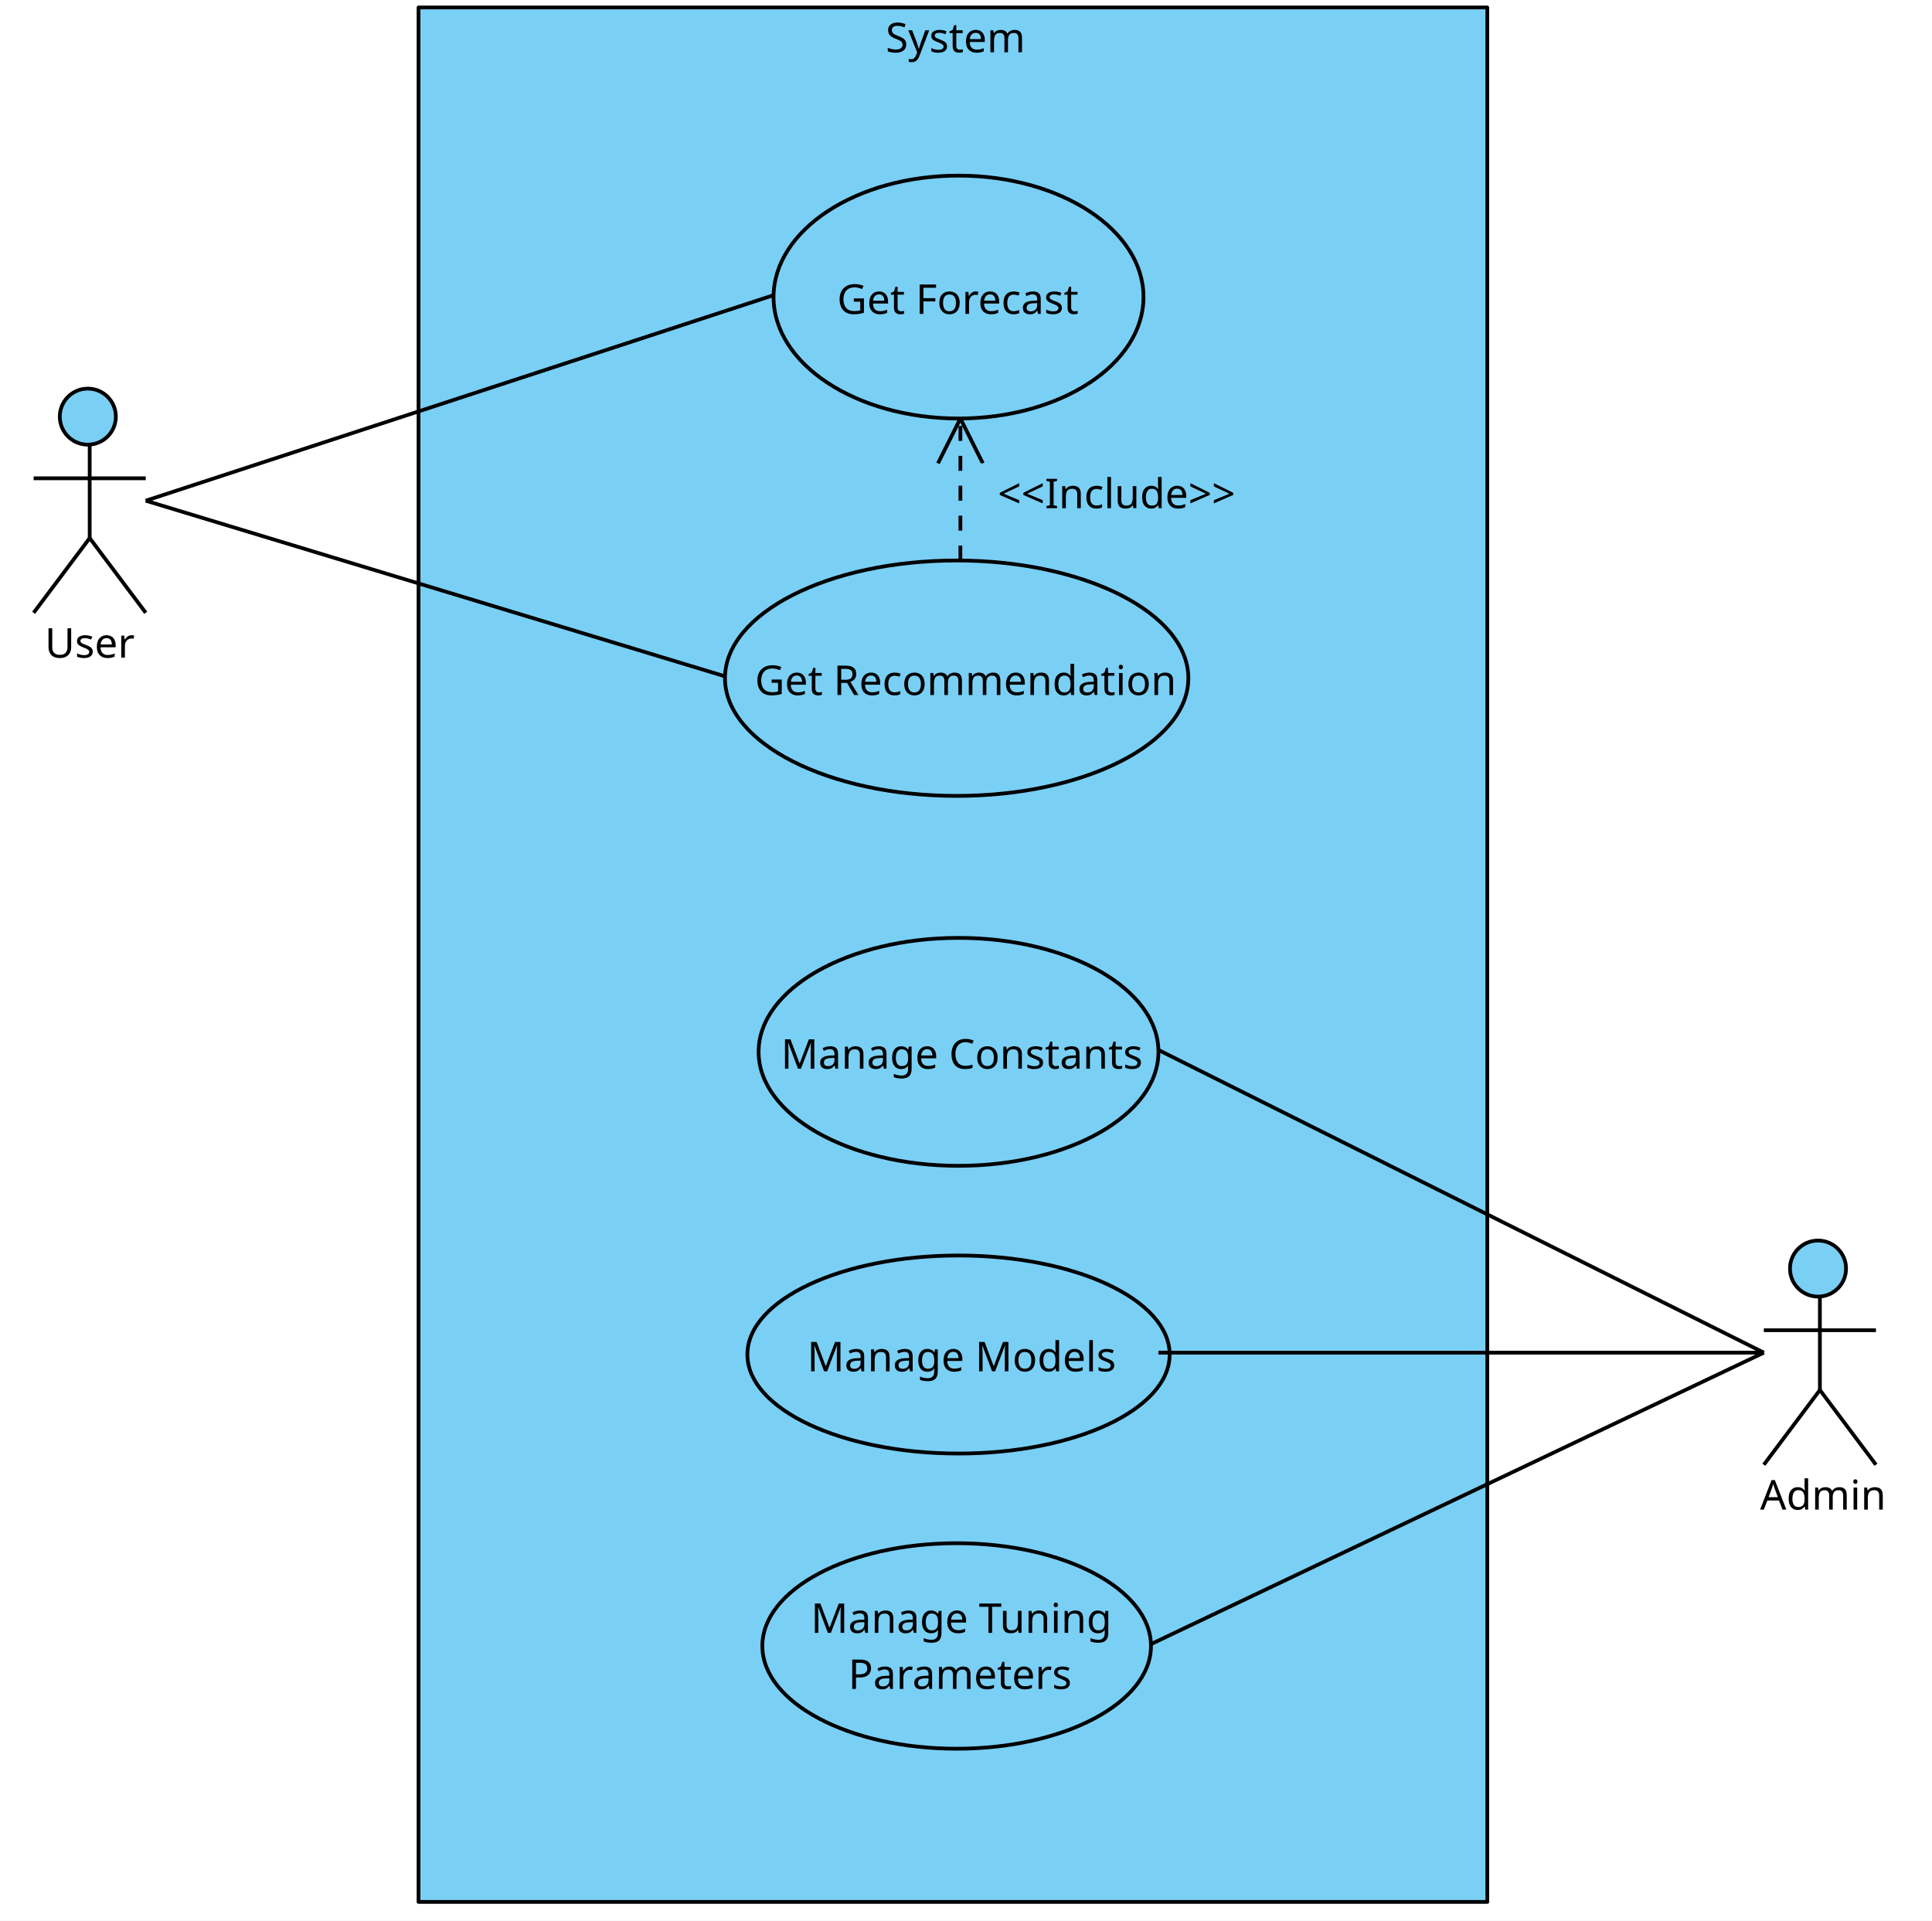
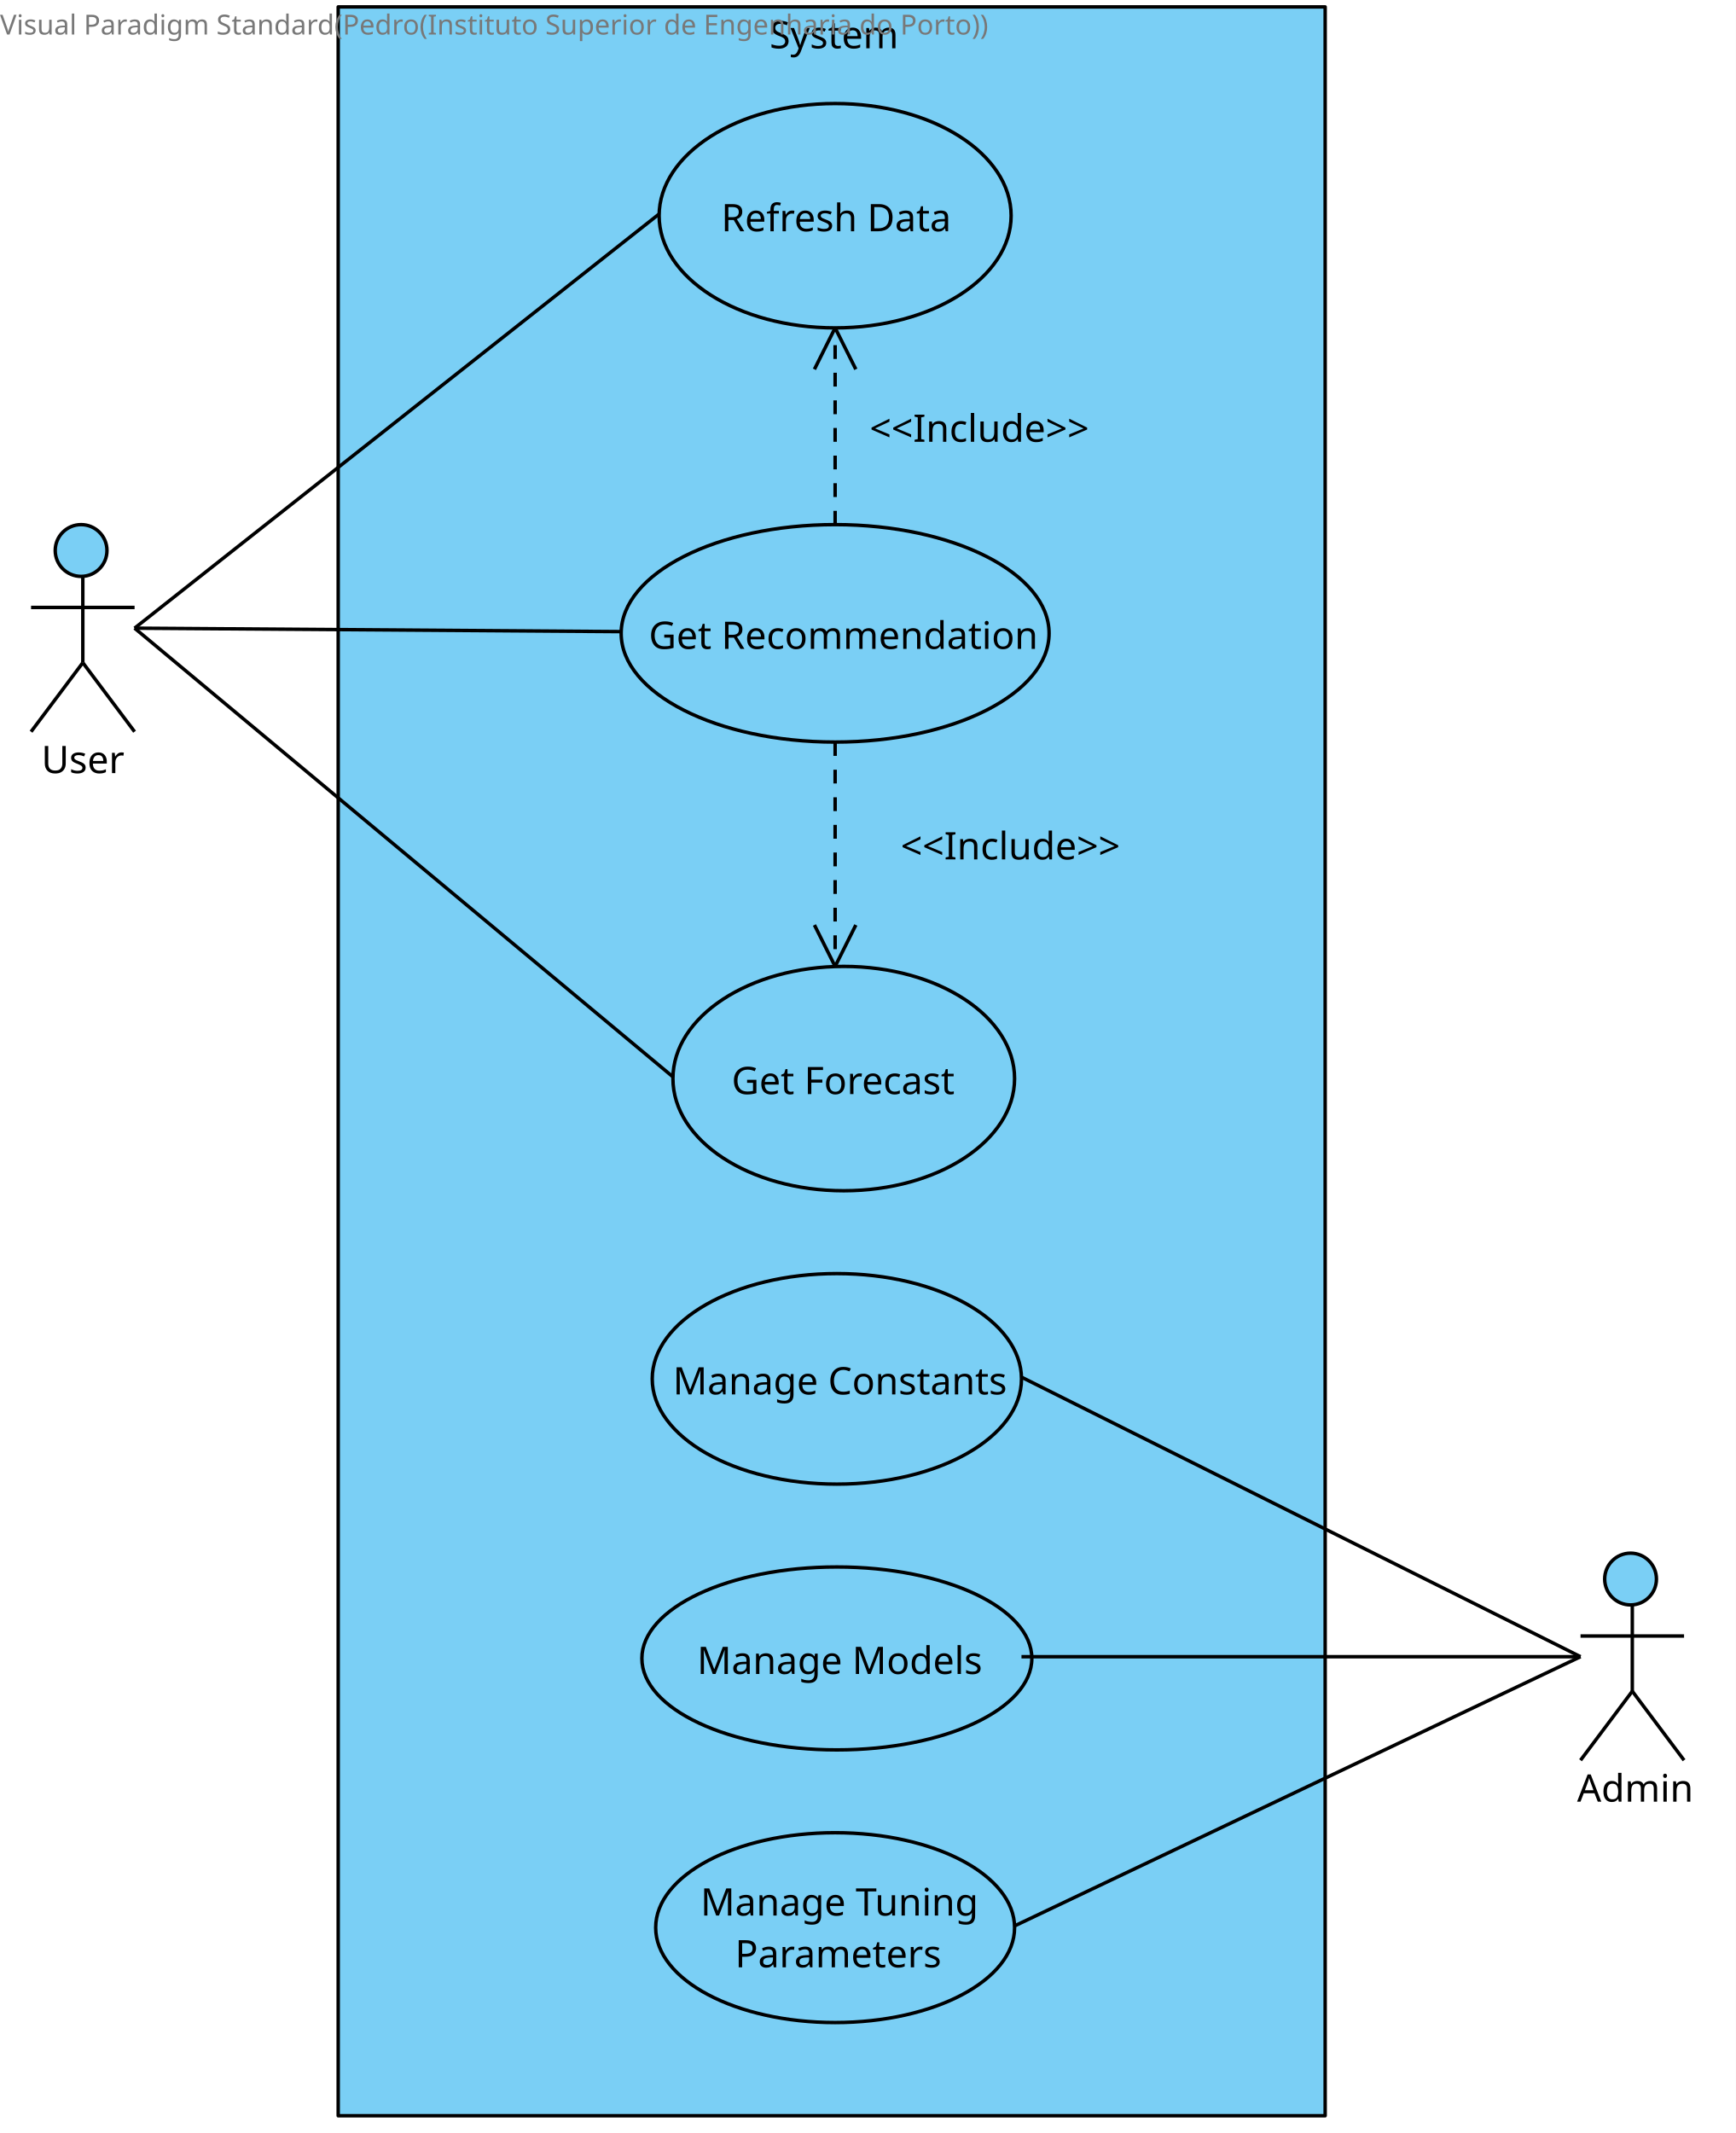
- <svg xmlns="http://www.w3.org/2000/svg" fill-opacity="0" color-rendering="auto" color-interpolation="auto" text-rendering="auto" stroke="rgb(0,0,0)" stroke-linecap="square" width="517" stroke-miterlimit="10" shape-rendering="auto" stroke-opacity="0" fill="rgb(0,0,0)" stroke-dasharray="none" font-weight="normal" stroke-width="1" height="514" font-family="'Dialog'" font-style="normal" stroke-linejoin="miter" font-size="12px" stroke-dashoffset="0" image-rendering="auto">
+ <svg xmlns="http://www.w3.org/2000/svg" fill-opacity="0" color-rendering="auto" color-interpolation="auto" text-rendering="auto" stroke="rgb(0,0,0)" stroke-linecap="square" width="503" stroke-miterlimit="10" shape-rendering="auto" stroke-opacity="0" fill="rgb(0,0,0)" stroke-dasharray="none" font-weight="normal" stroke-width="1" height="618" font-family="'Dialog'" font-style="normal" stroke-linejoin="miter" font-size="12px" stroke-dashoffset="0" image-rendering="auto">
  <defs id="genericDefs" />
  <g>
    <defs id="defs1">
      <clipPath clipPathUnits="userSpaceOnUse" id="clipPath1">
        <path d="M-7 -7 L41 -7 L41 71 L-7 71 L-7 -7 Z" />
      </clipPath>
      <clipPath clipPathUnits="userSpaceOnUse" id="clipPath2">
-         <path d="M-7 -7 L298 -7 L298 519 L-7 519 L-7 -7 Z" />
+         <path d="M-7 -7 L298 -7 L298 623 L-7 623 L-7 -7 Z" />
      </clipPath>
      <clipPath clipPathUnits="userSpaceOnUse" id="clipPath3">
-         <path d="M0 0 L0 508 L287 508 L287 0 Z" />
+         <path d="M0 0 L0 612 L287 612 L287 0 Z" />
      </clipPath>
      <clipPath clipPathUnits="userSpaceOnUse" id="clipPath4">
        <path d="M-7 -7 L110 -7 L110 76 L-7 76 L-7 -7 Z" />
      </clipPath>
      <clipPath clipPathUnits="userSpaceOnUse" id="clipPath5">
        <path d="M0 0 L0 65 L99 65 L99 0 Z" />
      </clipPath>
      <clipPath clipPathUnits="userSpaceOnUse" id="clipPath6">
        <path d="M-7 -7 L135 -7 L135 74 L-7 74 L-7 -7 Z" />
      </clipPath>
      <clipPath clipPathUnits="userSpaceOnUse" id="clipPath7">
        <path d="M0 0 L0 63 L124 63 L124 0 Z" />
      </clipPath>
      <clipPath clipPathUnits="userSpaceOnUse" id="clipPath8">
        <path d="M-7 -7 L124 -7 L124 64 L-7 64 L-7 -7 Z" />
      </clipPath>
      <clipPath clipPathUnits="userSpaceOnUse" id="clipPath9">
        <path d="M0 0 L0 53 L113 53 L113 0 Z" />
      </clipPath>
      <clipPath clipPathUnits="userSpaceOnUse" id="clipPath10">
        <path d="M-7 -7 L118 -7 L118 72 L-7 72 L-7 -7 Z" />
      </clipPath>
      <clipPath clipPathUnits="userSpaceOnUse" id="clipPath11">
        <path d="M0 0 L0 61 L107 61 L107 0 Z" />
      </clipPath>
      <clipPath clipPathUnits="userSpaceOnUse" id="clipPath12">
        <path d="M-7 -7 L115 -7 L115 66 L-7 66 L-7 -7 Z" />
      </clipPath>
      <clipPath clipPathUnits="userSpaceOnUse" id="clipPath13">
        <path d="M0 0 L0 55 L104 55 L104 0 Z" />
      </clipPath>
      <clipPath clipPathUnits="userSpaceOnUse" id="clipPath14">
+         <path d="M-7 -7 L113 -7 L113 76 L-7 76 L-7 -7 Z" />
+       </clipPath>
+       <clipPath clipPathUnits="userSpaceOnUse" id="clipPath15">
+         <path d="M0 0 L0 65 L102 65 L102 0 Z" />
+       </clipPath>
+       <clipPath clipPathUnits="userSpaceOnUse" id="clipPath16">
        <path d="M-44 -15 L88 -15 L88 30 L-44 30 L-44 -15 Z" />
      </clipPath>
-       <clipPath clipPathUnits="userSpaceOnUse" id="clipPath15">
+       <clipPath clipPathUnits="userSpaceOnUse" id="clipPath17">
        <path d="M-52 -15 L104 -15 L104 30 L-52 30 L-52 -15 Z" />
      </clipPath>
-       <clipPath clipPathUnits="userSpaceOnUse" id="clipPath16">
+       <clipPath clipPathUnits="userSpaceOnUse" id="clipPath18">
        <path d="M0 0 L266 0 L266 104 L0 104 L0 0 Z" />
      </clipPath>
-       <clipPath clipPathUnits="userSpaceOnUse" id="clipPath17">
+       <clipPath clipPathUnits="userSpaceOnUse" id="clipPath19">
        <path d="M253 80 L253 95 L201 95 L201 80 ZM0 0 L0 104 L266 104 L266 0 Z" />
      </clipPath>
-       <clipPath clipPathUnits="userSpaceOnUse" id="clipPath18">
+       <clipPath clipPathUnits="userSpaceOnUse" id="clipPath20">
        <path d="M0 0 L266 0 L266 185 L0 185 L0 0 Z" />
      </clipPath>
-       <clipPath clipPathUnits="userSpaceOnUse" id="clipPath19">
+       <clipPath clipPathUnits="userSpaceOnUse" id="clipPath21">
        <path d="M253 161 L253 176 L201 176 L201 161 ZM0 0 L0 185 L266 185 L266 0 Z" />
      </clipPath>
-       <clipPath clipPathUnits="userSpaceOnUse" id="clipPath20">
+       <clipPath clipPathUnits="userSpaceOnUse" id="clipPath22">
        <path d="M0 0 L268 0 L268 182 L0 182 L0 0 Z" />
      </clipPath>
-       <clipPath clipPathUnits="userSpaceOnUse" id="clipPath21">
+       <clipPath clipPathUnits="userSpaceOnUse" id="clipPath23">
        <path d="M255 80 L255 95 L203 95 L203 80 ZM0 0 L0 182 L268 182 L268 0 Z" />
      </clipPath>
-       <clipPath clipPathUnits="userSpaceOnUse" id="clipPath22">
-         <path d="M0 0 L272 0 L272 159 L0 159 L0 0 Z" />
-       </clipPath>
-       <clipPath clipPathUnits="userSpaceOnUse" id="clipPath23">
-         <path d="M57 135 L57 150 L13 150 L13 135 ZM0 0 L0 159 L272 159 L272 110 L269 110 L269 95 L272 95 L272 0 Z" />
-       </clipPath>
      <clipPath clipPathUnits="userSpaceOnUse" id="clipPath24">
-         <path d="M0 0 L259 0 L259 151 L0 151 L0 0 Z" />
+         <path d="M0 0 L260 0 L260 234 L0 234 L0 0 Z" />
      </clipPath>
      <clipPath clipPathUnits="userSpaceOnUse" id="clipPath25">
-         <path d="M57 80 L57 95 L13 95 L13 80 ZM0 0 L0 151 L259 151 L259 0 Z" />
+         <path d="M57 80 L57 95 L13 95 L13 80 ZM0 0 L0 234 L260 234 L260 0 Z" />
      </clipPath>
      <clipPath clipPathUnits="userSpaceOnUse" id="clipPath26">
-         <path d="M0 0 L104 0 L104 142 L0 142 L0 0 Z" />
+         <path d="M0 0 L245 0 L245 105 L0 105 L0 0 Z" />
      </clipPath>
      <clipPath clipPathUnits="userSpaceOnUse" id="clipPath27">
-         <path d="M0 0 L0 142 L104 142 L104 77 L51 77 L51 62 L104 62 L104 0 Z" />
+         <path d="M57 80 L57 95 L13 95 L13 80 ZM0 0 L0 105 L245 105 L245 0 Z" />
      </clipPath>
      <clipPath clipPathUnits="userSpaceOnUse" id="clipPath28">
+         <path d="M0 0 L104 0 L104 169 L0 169 L0 0 Z" />
+       </clipPath>
+       <clipPath clipPathUnits="userSpaceOnUse" id="clipPath29">
+         <path d="M0 0 L0 169 L104 169 L104 87 L60 87 L60 72 L104 72 L104 0 Z" />
+       </clipPath>
+       <clipPath clipPathUnits="userSpaceOnUse" id="clipPath30">
+         <path d="M0 0 L256 0 L256 224 L0 224 L0 0 Z" />
+       </clipPath>
+       <clipPath clipPathUnits="userSpaceOnUse" id="clipPath31">
+         <path d="M57 200 L57 215 L13 215 L13 200 ZM0 0 L0 224 L256 224 L256 119 L254 119 L254 104 L256 104 L256 0 Z" />
+       </clipPath>
+       <clipPath clipPathUnits="userSpaceOnUse" id="clipPath32">
+         <path d="M0 0 L104 0 L104 161 L0 161 L0 0 Z" />
+       </clipPath>
+       <clipPath clipPathUnits="userSpaceOnUse" id="clipPath33">
+         <path d="M0 0 L0 161 L104 161 L104 86 L51 86 L51 71 L104 71 L104 0 Z" />
+       </clipPath>
+       <clipPath clipPathUnits="userSpaceOnUse" id="clipPath34">
        <path d="M-82 -15 L164 -15 L164 30 L-82 30 L-82 -15 Z" />
      </clipPath>
-       <clipPath clipPathUnits="userSpaceOnUse" id="clipPath29">
-         <path d="M-22 -8 L44 -8 L44 16 L-22 16 L-22 -8 Z" />
-       </clipPath>
-       <clipPath clipPathUnits="userSpaceOnUse" id="clipPath30">
-         <path d="M-22 -10 L44 -10 L44 20 L-22 20 L-22 -10 Z" />
+       <clipPath clipPathUnits="userSpaceOnUse" id="clipPath35">
+         <path d="M-22 -4 L44 -4 L44 8 L-22 8 L-22 -4 Z" />
+       </clipPath>
+       <clipPath clipPathUnits="userSpaceOnUse" id="clipPath36">
+         <path d="M-18 -16 L36 -16 L36 32 L-18 32 L-18 -16 Z" />
      </clipPath>
    </defs>
    <g fill="white" text-rendering="geometricPrecision" fill-opacity="1" stroke-opacity="1" stroke="white">
-       <rect x="0" width="517" height="514" y="0" stroke="none" />
-     </g>
-     <g font-size="11px" transform="translate(9,104)" fill-opacity="1" fill="rgb(122,207,245)" text-rendering="geometricPrecision" image-rendering="optimizeQuality" font-family="sans-serif" stroke="rgb(122,207,245)" stroke-opacity="1">
+       <rect x="0" width="503" height="618" y="0" stroke="none" />
+     </g>
+     <g font-size="11px" transform="translate(9,152)" fill-opacity="1" fill="rgb(122,207,245)" text-rendering="geometricPrecision" image-rendering="optimizeQuality" font-family="sans-serif" stroke="rgb(122,207,245)" stroke-opacity="1">
      <circle r="7.5" clip-path="url(#clipPath1)" cx="14.5" cy="7.5" stroke="none" />
    </g>
-     <g stroke-linecap="butt" font-size="11px" transform="translate(9,104)" fill-opacity="1" fill="black" text-rendering="geometricPrecision" image-rendering="optimizeQuality" font-family="sans-serif" stroke-linejoin="round" stroke="black" stroke-opacity="1" stroke-miterlimit="0">
+     <g stroke-linecap="butt" font-size="11px" transform="translate(9,152)" fill-opacity="1" fill="black" text-rendering="geometricPrecision" image-rendering="optimizeQuality" font-family="sans-serif" stroke-linejoin="round" stroke="black" stroke-opacity="1" stroke-miterlimit="0">
      <circle fill="none" r="7.5" clip-path="url(#clipPath1)" cx="14.5" cy="7.5" />
      <line y2="40" fill="none" x1="15" clip-path="url(#clipPath1)" x2="15" y1="15" />
      <line y2="24" fill="none" x1="0" clip-path="url(#clipPath1)" x2="30" y1="24" />
      <line y2="60" fill="none" x1="15" clip-path="url(#clipPath1)" x2="0" y1="40" />
      <line y2="60" fill="none" x1="15" clip-path="url(#clipPath1)" x2="30" y1="40" />
    </g>
-     <g font-size="11px" transform="translate(472,332)" fill-opacity="1" fill="rgb(122,207,245)" text-rendering="geometricPrecision" image-rendering="optimizeQuality" font-family="sans-serif" stroke="rgb(122,207,245)" stroke-opacity="1">
+     <g font-size="11px" transform="translate(458,450)" fill-opacity="1" fill="rgb(122,207,245)" text-rendering="geometricPrecision" image-rendering="optimizeQuality" font-family="sans-serif" stroke="rgb(122,207,245)" stroke-opacity="1">
      <circle r="7.5" clip-path="url(#clipPath1)" cx="14.5" cy="7.5" stroke="none" />
    </g>
-     <g stroke-linecap="butt" font-size="11px" transform="translate(472,332)" fill-opacity="1" fill="black" text-rendering="geometricPrecision" image-rendering="optimizeQuality" font-family="sans-serif" stroke-linejoin="round" stroke="black" stroke-opacity="1" stroke-miterlimit="0">
+     <g stroke-linecap="butt" font-size="11px" transform="translate(458,450)" fill-opacity="1" fill="black" text-rendering="geometricPrecision" image-rendering="optimizeQuality" font-family="sans-serif" stroke-linejoin="round" stroke="black" stroke-opacity="1" stroke-miterlimit="0">
      <circle fill="none" r="7.5" clip-path="url(#clipPath1)" cx="14.5" cy="7.5" />
      <line y2="40" fill="none" x1="15" clip-path="url(#clipPath1)" x2="15" y1="15" />
      <line y2="24" fill="none" x1="0" clip-path="url(#clipPath1)" x2="30" y1="24" />
      <line y2="60" fill="none" x1="15" clip-path="url(#clipPath1)" x2="0" y1="40" />
      <line y2="60" fill="none" x1="15" clip-path="url(#clipPath1)" x2="30" y1="40" />
    </g>
-     <g font-size="11px" transform="translate(112,2)" fill-opacity="1" fill="rgb(122,207,245)" text-rendering="geometricPrecision" image-rendering="optimizeQuality" font-family="sans-serif" stroke="rgb(122,207,245)" stroke-opacity="1">
-       <rect x="0" width="286" height="507" y="0" clip-path="url(#clipPath2)" stroke="none" />
-     </g>
-     <g stroke-linecap="butt" font-size="11px" transform="translate(112,2)" fill-opacity="1" fill="black" text-rendering="geometricPrecision" image-rendering="optimizeQuality" font-family="sans-serif" stroke-linejoin="round" stroke="black" stroke-opacity="1" stroke-miterlimit="0">
-       <rect fill="none" x="0" width="286" height="507" y="0" clip-path="url(#clipPath2)" />
-     </g>
-     <g font-size="11px" transform="translate(112,2)" fill-opacity="1" fill="black" text-rendering="geometricPrecision" image-rendering="optimizeQuality" font-family="sans-serif" stroke="black" stroke-opacity="1">
+     <g font-size="11px" transform="translate(98,2)" fill-opacity="1" fill="rgb(122,207,245)" text-rendering="geometricPrecision" image-rendering="optimizeQuality" font-family="sans-serif" stroke="rgb(122,207,245)" stroke-opacity="1">
+       <rect x="0" width="286" height="611" y="0" clip-path="url(#clipPath2)" stroke="none" />
+     </g>
+     <g stroke-linecap="butt" font-size="11px" transform="translate(98,2)" fill-opacity="1" fill="black" text-rendering="geometricPrecision" image-rendering="optimizeQuality" font-family="sans-serif" stroke-linejoin="round" stroke="black" stroke-opacity="1" stroke-miterlimit="0">
+       <rect fill="none" x="0" width="286" height="611" y="0" clip-path="url(#clipPath2)" />
+     </g>
+     <g font-size="11px" transform="translate(98,2)" fill-opacity="1" fill="black" text-rendering="geometricPrecision" image-rendering="optimizeQuality" font-family="sans-serif" stroke="black" stroke-opacity="1">
      <text x="125" xml:space="preserve" y="12" clip-path="url(#clipPath3)" stroke="none">System</text>
    </g>
-     <g font-size="11px" transform="translate(207,47)" fill-opacity="1" fill="rgb(122,207,245)" text-rendering="geometricPrecision" image-rendering="optimizeQuality" font-family="sans-serif" stroke="rgb(122,207,245)" stroke-opacity="1">
+     <g font-size="11px" transform="translate(195,280)" fill-opacity="1" fill="rgb(122,207,245)" text-rendering="geometricPrecision" image-rendering="optimizeQuality" font-family="sans-serif" stroke="rgb(122,207,245)" stroke-opacity="1">
      <ellipse rx="49.5" ry="32.5" clip-path="url(#clipPath4)" cx="49.5" cy="32.5" stroke="none" />
    </g>
-     <g stroke-linecap="butt" font-size="11px" transform="translate(207,47)" fill-opacity="1" fill="black" text-rendering="geometricPrecision" image-rendering="optimizeQuality" font-family="sans-serif" stroke-linejoin="round" stroke="black" stroke-opacity="1" stroke-miterlimit="0">
+     <g stroke-linecap="butt" font-size="11px" transform="translate(195,280)" fill-opacity="1" fill="black" text-rendering="geometricPrecision" image-rendering="optimizeQuality" font-family="sans-serif" stroke-linejoin="round" stroke="black" stroke-opacity="1" stroke-miterlimit="0">
      <ellipse rx="49.5" fill="none" ry="32.5" clip-path="url(#clipPath4)" cx="49.5" cy="32.5" />
    </g>
-     <g font-size="11px" transform="translate(207,47)" fill-opacity="1" fill="black" text-rendering="geometricPrecision" image-rendering="optimizeQuality" font-family="sans-serif" stroke="black" stroke-opacity="1">
+     <g font-size="11px" transform="translate(195,280)" fill-opacity="1" fill="black" text-rendering="geometricPrecision" image-rendering="optimizeQuality" font-family="sans-serif" stroke="black" stroke-opacity="1">
      <text x="17" xml:space="preserve" y="37" clip-path="url(#clipPath5)" stroke="none">Get Forecast</text>
    </g>
-     <g font-size="11px" transform="translate(194,150)" fill-opacity="1" fill="rgb(122,207,245)" text-rendering="geometricPrecision" image-rendering="optimizeQuality" font-family="sans-serif" stroke="rgb(122,207,245)" stroke-opacity="1">
+     <g font-size="11px" transform="translate(180,152)" fill-opacity="1" fill="rgb(122,207,245)" text-rendering="geometricPrecision" image-rendering="optimizeQuality" font-family="sans-serif" stroke="rgb(122,207,245)" stroke-opacity="1">
      <ellipse rx="62" ry="31.5" clip-path="url(#clipPath6)" cx="62" cy="31.5" stroke="none" />
    </g>
-     <g stroke-linecap="butt" font-size="11px" transform="translate(194,150)" fill-opacity="1" fill="black" text-rendering="geometricPrecision" image-rendering="optimizeQuality" font-family="sans-serif" stroke-linejoin="round" stroke="black" stroke-opacity="1" stroke-miterlimit="0">
+     <g stroke-linecap="butt" font-size="11px" transform="translate(180,152)" fill-opacity="1" fill="black" text-rendering="geometricPrecision" image-rendering="optimizeQuality" font-family="sans-serif" stroke-linejoin="round" stroke="black" stroke-opacity="1" stroke-miterlimit="0">
      <ellipse rx="62" fill="none" ry="31.5" clip-path="url(#clipPath6)" cx="62" cy="31.5" />
    </g>
-     <g font-size="11px" transform="translate(194,150)" fill-opacity="1" fill="black" text-rendering="geometricPrecision" image-rendering="optimizeQuality" font-family="sans-serif" stroke="black" stroke-opacity="1">
+     <g font-size="11px" transform="translate(180,152)" fill-opacity="1" fill="black" text-rendering="geometricPrecision" image-rendering="optimizeQuality" font-family="sans-serif" stroke="black" stroke-opacity="1">
      <text x="8" xml:space="preserve" y="36" clip-path="url(#clipPath7)" stroke="none">Get Recommendation</text>
    </g>
-     <g font-size="11px" transform="translate(200,336)" fill-opacity="1" fill="rgb(122,207,245)" text-rendering="geometricPrecision" image-rendering="optimizeQuality" font-family="sans-serif" stroke="rgb(122,207,245)" stroke-opacity="1">
+     <g font-size="11px" transform="translate(186,454)" fill-opacity="1" fill="rgb(122,207,245)" text-rendering="geometricPrecision" image-rendering="optimizeQuality" font-family="sans-serif" stroke="rgb(122,207,245)" stroke-opacity="1">
      <ellipse rx="56.5" ry="26.5" clip-path="url(#clipPath8)" cx="56.5" cy="26.5" stroke="none" />
    </g>
-     <g stroke-linecap="butt" font-size="11px" transform="translate(200,336)" fill-opacity="1" fill="black" text-rendering="geometricPrecision" image-rendering="optimizeQuality" font-family="sans-serif" stroke-linejoin="round" stroke="black" stroke-opacity="1" stroke-miterlimit="0">
+     <g stroke-linecap="butt" font-size="11px" transform="translate(186,454)" fill-opacity="1" fill="black" text-rendering="geometricPrecision" image-rendering="optimizeQuality" font-family="sans-serif" stroke-linejoin="round" stroke="black" stroke-opacity="1" stroke-miterlimit="0">
      <ellipse rx="56.5" fill="none" ry="26.5" clip-path="url(#clipPath8)" cx="56.5" cy="26.5" />
    </g>
-     <g font-size="11px" transform="translate(200,336)" fill-opacity="1" fill="black" text-rendering="geometricPrecision" image-rendering="optimizeQuality" font-family="sans-serif" stroke="black" stroke-opacity="1">
+     <g font-size="11px" transform="translate(186,454)" fill-opacity="1" fill="black" text-rendering="geometricPrecision" image-rendering="optimizeQuality" font-family="sans-serif" stroke="black" stroke-opacity="1">
      <text x="16" xml:space="preserve" y="31" clip-path="url(#clipPath9)" stroke="none">Manage Models</text>
    </g>
-     <g font-size="11px" transform="translate(203,251)" fill-opacity="1" fill="rgb(122,207,245)" text-rendering="geometricPrecision" image-rendering="optimizeQuality" font-family="sans-serif" stroke="rgb(122,207,245)" stroke-opacity="1">
+     <g font-size="11px" transform="translate(189,369)" fill-opacity="1" fill="rgb(122,207,245)" text-rendering="geometricPrecision" image-rendering="optimizeQuality" font-family="sans-serif" stroke="rgb(122,207,245)" stroke-opacity="1">
      <ellipse rx="53.5" ry="30.5" clip-path="url(#clipPath10)" cx="53.5" cy="30.5" stroke="none" />
    </g>
-     <g stroke-linecap="butt" font-size="11px" transform="translate(203,251)" fill-opacity="1" fill="black" text-rendering="geometricPrecision" image-rendering="optimizeQuality" font-family="sans-serif" stroke-linejoin="round" stroke="black" stroke-opacity="1" stroke-miterlimit="0">
+     <g stroke-linecap="butt" font-size="11px" transform="translate(189,369)" fill-opacity="1" fill="black" text-rendering="geometricPrecision" image-rendering="optimizeQuality" font-family="sans-serif" stroke-linejoin="round" stroke="black" stroke-opacity="1" stroke-miterlimit="0">
      <ellipse rx="53.5" fill="none" ry="30.5" clip-path="url(#clipPath10)" cx="53.5" cy="30.5" />
    </g>
-     <g font-size="11px" transform="translate(203,251)" fill-opacity="1" fill="black" text-rendering="geometricPrecision" image-rendering="optimizeQuality" font-family="sans-serif" stroke="black" stroke-opacity="1">
+     <g font-size="11px" transform="translate(189,369)" fill-opacity="1" fill="black" text-rendering="geometricPrecision" image-rendering="optimizeQuality" font-family="sans-serif" stroke="black" stroke-opacity="1">
      <text x="6" xml:space="preserve" y="35" clip-path="url(#clipPath11)" stroke="none">Manage Constants</text>
    </g>
-     <g font-size="11px" transform="translate(204,413)" fill-opacity="1" fill="rgb(122,207,245)" text-rendering="geometricPrecision" image-rendering="optimizeQuality" font-family="sans-serif" stroke="rgb(122,207,245)" stroke-opacity="1">
+     <g font-size="11px" transform="translate(190,531)" fill-opacity="1" fill="rgb(122,207,245)" text-rendering="geometricPrecision" image-rendering="optimizeQuality" font-family="sans-serif" stroke="rgb(122,207,245)" stroke-opacity="1">
      <ellipse rx="52" ry="27.5" clip-path="url(#clipPath12)" cx="52" cy="27.5" stroke="none" />
    </g>
-     <g stroke-linecap="butt" font-size="11px" transform="translate(204,413)" fill-opacity="1" fill="black" text-rendering="geometricPrecision" image-rendering="optimizeQuality" font-family="sans-serif" stroke-linejoin="round" stroke="black" stroke-opacity="1" stroke-miterlimit="0">
+     <g stroke-linecap="butt" font-size="11px" transform="translate(190,531)" fill-opacity="1" fill="black" text-rendering="geometricPrecision" image-rendering="optimizeQuality" font-family="sans-serif" stroke-linejoin="round" stroke="black" stroke-opacity="1" stroke-miterlimit="0">
      <ellipse rx="52" fill="none" ry="27.5" clip-path="url(#clipPath12)" cx="52" cy="27.5" />
    </g>
-     <g font-size="11px" transform="translate(204,413)" fill-opacity="1" fill="black" text-rendering="geometricPrecision" image-rendering="optimizeQuality" font-family="sans-serif" stroke="black" stroke-opacity="1">
+     <g font-size="11px" transform="translate(190,531)" fill-opacity="1" fill="black" text-rendering="geometricPrecision" image-rendering="optimizeQuality" font-family="sans-serif" stroke="black" stroke-opacity="1">
      <text x="13" xml:space="preserve" y="24" clip-path="url(#clipPath13)" stroke="none">Manage Tuning</text>
      <text x="23" xml:space="preserve" y="39" clip-path="url(#clipPath13)" stroke="none">Parameters</text>
    </g>
-     <g font-size="11px" transform="translate(2,164)" fill-opacity="1" fill="black" text-rendering="geometricPrecision" image-rendering="optimizeQuality" font-family="sans-serif" stroke="black" stroke-opacity="1">
-       <text x="10" xml:space="preserve" y="12" clip-path="url(#clipPath14)" stroke="none">User</text>
-     </g>
-     <g font-size="11px" transform="translate(461,392)" fill-opacity="1" fill="black" text-rendering="geometricPrecision" image-rendering="optimizeQuality" font-family="sans-serif" stroke="black" stroke-opacity="1">
-       <text x="10" xml:space="preserve" y="12" clip-path="url(#clipPath15)" stroke="none">Admin</text>
-     </g>
-     <g stroke-linecap="butt" font-size="11px" transform="translate(260,312)" fill-opacity="1" fill="black" text-rendering="geometricPrecision" image-rendering="optimizeQuality" font-family="sans-serif" stroke-linejoin="round" stroke="black" stroke-opacity="1">
-       <line y2="50" fill="none" x1="212" clip-path="url(#clipPath17)" x2="50" y1="50" />
-     </g>
-     <g stroke-linecap="butt" font-size="11px" transform="translate(260,231)" fill-opacity="1" fill="black" text-rendering="geometricPrecision" image-rendering="optimizeQuality" font-family="sans-serif" stroke-linejoin="round" stroke="black" stroke-opacity="1">
-       <line y2="50" fill="none" x1="212" clip-path="url(#clipPath19)" x2="50" y1="131" />
-     </g>
-     <g stroke-linecap="butt" font-size="11px" transform="translate(258,312)" fill-opacity="1" fill="black" text-rendering="geometricPrecision" image-rendering="optimizeQuality" font-family="sans-serif" stroke-linejoin="round" stroke="black" stroke-opacity="1">
-       <line y2="128" fill="none" x1="214" clip-path="url(#clipPath21)" x2="50" y1="50" />
-     </g>
-     <g stroke-linecap="butt" font-size="11px" transform="translate(-11,29)" fill-opacity="1" fill="black" text-rendering="geometricPrecision" image-rendering="optimizeQuality" font-family="sans-serif" stroke-linejoin="round" stroke="black" stroke-opacity="1">
-       <line y2="50" fill="none" x1="50" clip-path="url(#clipPath23)" x2="218" y1="105" />
-     </g>
-     <g stroke-linecap="butt" font-size="11px" transform="translate(-11,84)" fill-opacity="1" fill="black" text-rendering="geometricPrecision" image-rendering="optimizeQuality" font-family="sans-serif" stroke-linejoin="round" stroke="black" stroke-opacity="1">
-       <line y2="97" fill="none" x1="50" clip-path="url(#clipPath25)" x2="205" y1="50" />
-     </g>
-     <g stroke-linecap="butt" font-size="11px" transform="translate(207,62)" fill-opacity="1" fill="black" text-rendering="geometricPrecision" image-rendering="optimizeQuality" font-family="sans-serif" stroke-linejoin="round" stroke-dasharray="4" stroke="black" stroke-opacity="1">
-       <line y2="50" fill="none" x1="50" clip-path="url(#clipPath27)" x2="50" y1="88" />
-       <line clip-path="url(#clipPath27)" fill="none" x1="50" x2="44" y1="50" y2="62" stroke-dasharray="none" />
-       <line clip-path="url(#clipPath27)" fill="none" x1="50" x2="56" y1="50" y2="62" stroke-dasharray="none" />
-     </g>
-     <g font-size="11px" transform="translate(258,124)" fill-opacity="1" fill="black" text-rendering="geometricPrecision" image-rendering="optimizeQuality" font-family="sans-serif" stroke="black" stroke-opacity="1">
-       <text x="9" xml:space="preserve" y="12" clip-path="url(#clipPath28)" stroke="none">&lt;&lt;Include&gt;&gt;</text>
+     <g font-size="11px" transform="translate(191,30)" fill-opacity="1" fill="rgb(122,207,245)" text-rendering="geometricPrecision" image-rendering="optimizeQuality" font-family="sans-serif" stroke="rgb(122,207,245)" stroke-opacity="1">
+       <ellipse rx="51" ry="32.5" clip-path="url(#clipPath14)" cx="51" cy="32.5" stroke="none" />
+     </g>
+     <g stroke-linecap="butt" font-size="11px" transform="translate(191,30)" fill-opacity="1" fill="black" text-rendering="geometricPrecision" image-rendering="optimizeQuality" font-family="sans-serif" stroke-linejoin="round" stroke="black" stroke-opacity="1" stroke-miterlimit="0">
+       <ellipse rx="51" fill="none" ry="32.5" clip-path="url(#clipPath14)" cx="51" cy="32.5" />
+     </g>
+     <g font-size="11px" transform="translate(191,30)" fill-opacity="1" fill="black" text-rendering="geometricPrecision" image-rendering="optimizeQuality" font-family="sans-serif" stroke="black" stroke-opacity="1">
+       <text x="18" xml:space="preserve" y="37" clip-path="url(#clipPath15)" stroke="none">Refresh Data</text>
+     </g>
+     <g font-size="11px" transform="translate(2,212)" fill-opacity="1" fill="black" text-rendering="geometricPrecision" image-rendering="optimizeQuality" font-family="sans-serif" stroke="black" stroke-opacity="1">
+       <text x="10" xml:space="preserve" y="12" clip-path="url(#clipPath16)" stroke="none">User</text>
+     </g>
+     <g font-size="11px" transform="translate(447,510)" fill-opacity="1" fill="black" text-rendering="geometricPrecision" image-rendering="optimizeQuality" font-family="sans-serif" stroke="black" stroke-opacity="1">
+       <text x="10" xml:space="preserve" y="12" clip-path="url(#clipPath17)" stroke="none">Admin</text>
+     </g>
+     <g stroke-linecap="butt" font-size="11px" transform="translate(246,430)" fill-opacity="1" fill="black" text-rendering="geometricPrecision" image-rendering="optimizeQuality" font-family="sans-serif" stroke-linejoin="round" stroke="black" stroke-opacity="1">
+       <line y2="50" fill="none" x1="212" clip-path="url(#clipPath19)" x2="50" y1="50" />
+     </g>
+     <g stroke-linecap="butt" font-size="11px" transform="translate(246,349)" fill-opacity="1" fill="black" text-rendering="geometricPrecision" image-rendering="optimizeQuality" font-family="sans-serif" stroke-linejoin="round" stroke="black" stroke-opacity="1">
+       <line y2="50" fill="none" x1="212" clip-path="url(#clipPath21)" x2="50" y1="131" />
+     </g>
+     <g stroke-linecap="butt" font-size="11px" transform="translate(244,430)" fill-opacity="1" fill="black" text-rendering="geometricPrecision" image-rendering="optimizeQuality" font-family="sans-serif" stroke-linejoin="round" stroke="black" stroke-opacity="1">
+       <line y2="128" fill="none" x1="214" clip-path="url(#clipPath23)" x2="50" y1="50" />
+     </g>
+     <g stroke-linecap="butt" font-size="11px" transform="translate(-11,132)" fill-opacity="1" fill="black" text-rendering="geometricPrecision" image-rendering="optimizeQuality" font-family="sans-serif" stroke-linejoin="round" stroke="black" stroke-opacity="1">
+       <line y2="180" fill="none" x1="50" clip-path="url(#clipPath25)" x2="206" y1="50" />
+     </g>
+     <g stroke-linecap="butt" font-size="11px" transform="translate(-11,132)" fill-opacity="1" fill="black" text-rendering="geometricPrecision" image-rendering="optimizeQuality" font-family="sans-serif" stroke-linejoin="round" stroke="black" stroke-opacity="1">
+       <line y2="51" fill="none" x1="50" clip-path="url(#clipPath27)" x2="191" y1="50" />
+     </g>
+     <g stroke-linecap="butt" font-size="11px" transform="translate(192,165)" fill-opacity="1" fill="black" text-rendering="geometricPrecision" image-rendering="optimizeQuality" font-family="sans-serif" stroke-linejoin="round" stroke-dasharray="4" stroke="black" stroke-opacity="1">
+       <line y2="115" fill="none" x1="50" clip-path="url(#clipPath29)" x2="50" y1="50" />
+       <line clip-path="url(#clipPath29)" fill="none" x1="50" x2="56" y1="115" y2="103" stroke-dasharray="none" />
+       <line clip-path="url(#clipPath29)" fill="none" x1="50" x2="44" y1="115" y2="103" stroke-dasharray="none" />
+     </g>
+     <g stroke-linecap="butt" font-size="11px" transform="translate(-11,12)" fill-opacity="1" fill="black" text-rendering="geometricPrecision" image-rendering="optimizeQuality" font-family="sans-serif" stroke-linejoin="round" stroke="black" stroke-opacity="1">
+       <line y2="50" fill="none" x1="50" clip-path="url(#clipPath31)" x2="202" y1="170" />
+     </g>
+     <g stroke-linecap="butt" font-size="11px" transform="translate(192,45)" fill-opacity="1" fill="black" text-rendering="geometricPrecision" image-rendering="optimizeQuality" font-family="sans-serif" stroke-linejoin="round" stroke-dasharray="4" stroke="black" stroke-opacity="1">
+       <line y2="50" fill="none" x1="50" clip-path="url(#clipPath33)" x2="50" y1="107" />
+       <line clip-path="url(#clipPath33)" fill="none" x1="50" x2="44" y1="50" y2="62" stroke-dasharray="none" />
+       <line clip-path="url(#clipPath33)" fill="none" x1="50" x2="56" y1="50" y2="62" stroke-dasharray="none" />
+     </g>
+     <g font-size="11px" transform="translate(243,116)" fill-opacity="1" fill="black" text-rendering="geometricPrecision" image-rendering="optimizeQuality" font-family="sans-serif" stroke="black" stroke-opacity="1">
+       <text x="9" xml:space="preserve" y="12" clip-path="url(#clipPath34)" stroke="none">&lt;&lt;Include&gt;&gt;</text>
+     </g>
+     <g font-size="11px" transform="translate(252,237)" fill-opacity="1" fill="black" text-rendering="geometricPrecision" image-rendering="optimizeQuality" font-family="sans-serif" stroke="black" stroke-opacity="1">
+       <text x="9" xml:space="preserve" y="12" clip-path="url(#clipPath34)" stroke="none">&lt;&lt;Include&gt;&gt;</text>
+     </g>
+     <g font-size="8px" fill-opacity="1" fill="rgb(120,120,120)" text-rendering="geometricPrecision" image-rendering="optimizeQuality" stroke="rgb(120,120,120)" stroke-opacity="1">
+       <text x="0" xml:space="preserve" y="10" stroke="none">Visual Paradigm Standard(Pedro(Instituto Superior de Engenharia do Porto))</text>
    </g>
  </g>
</svg>
